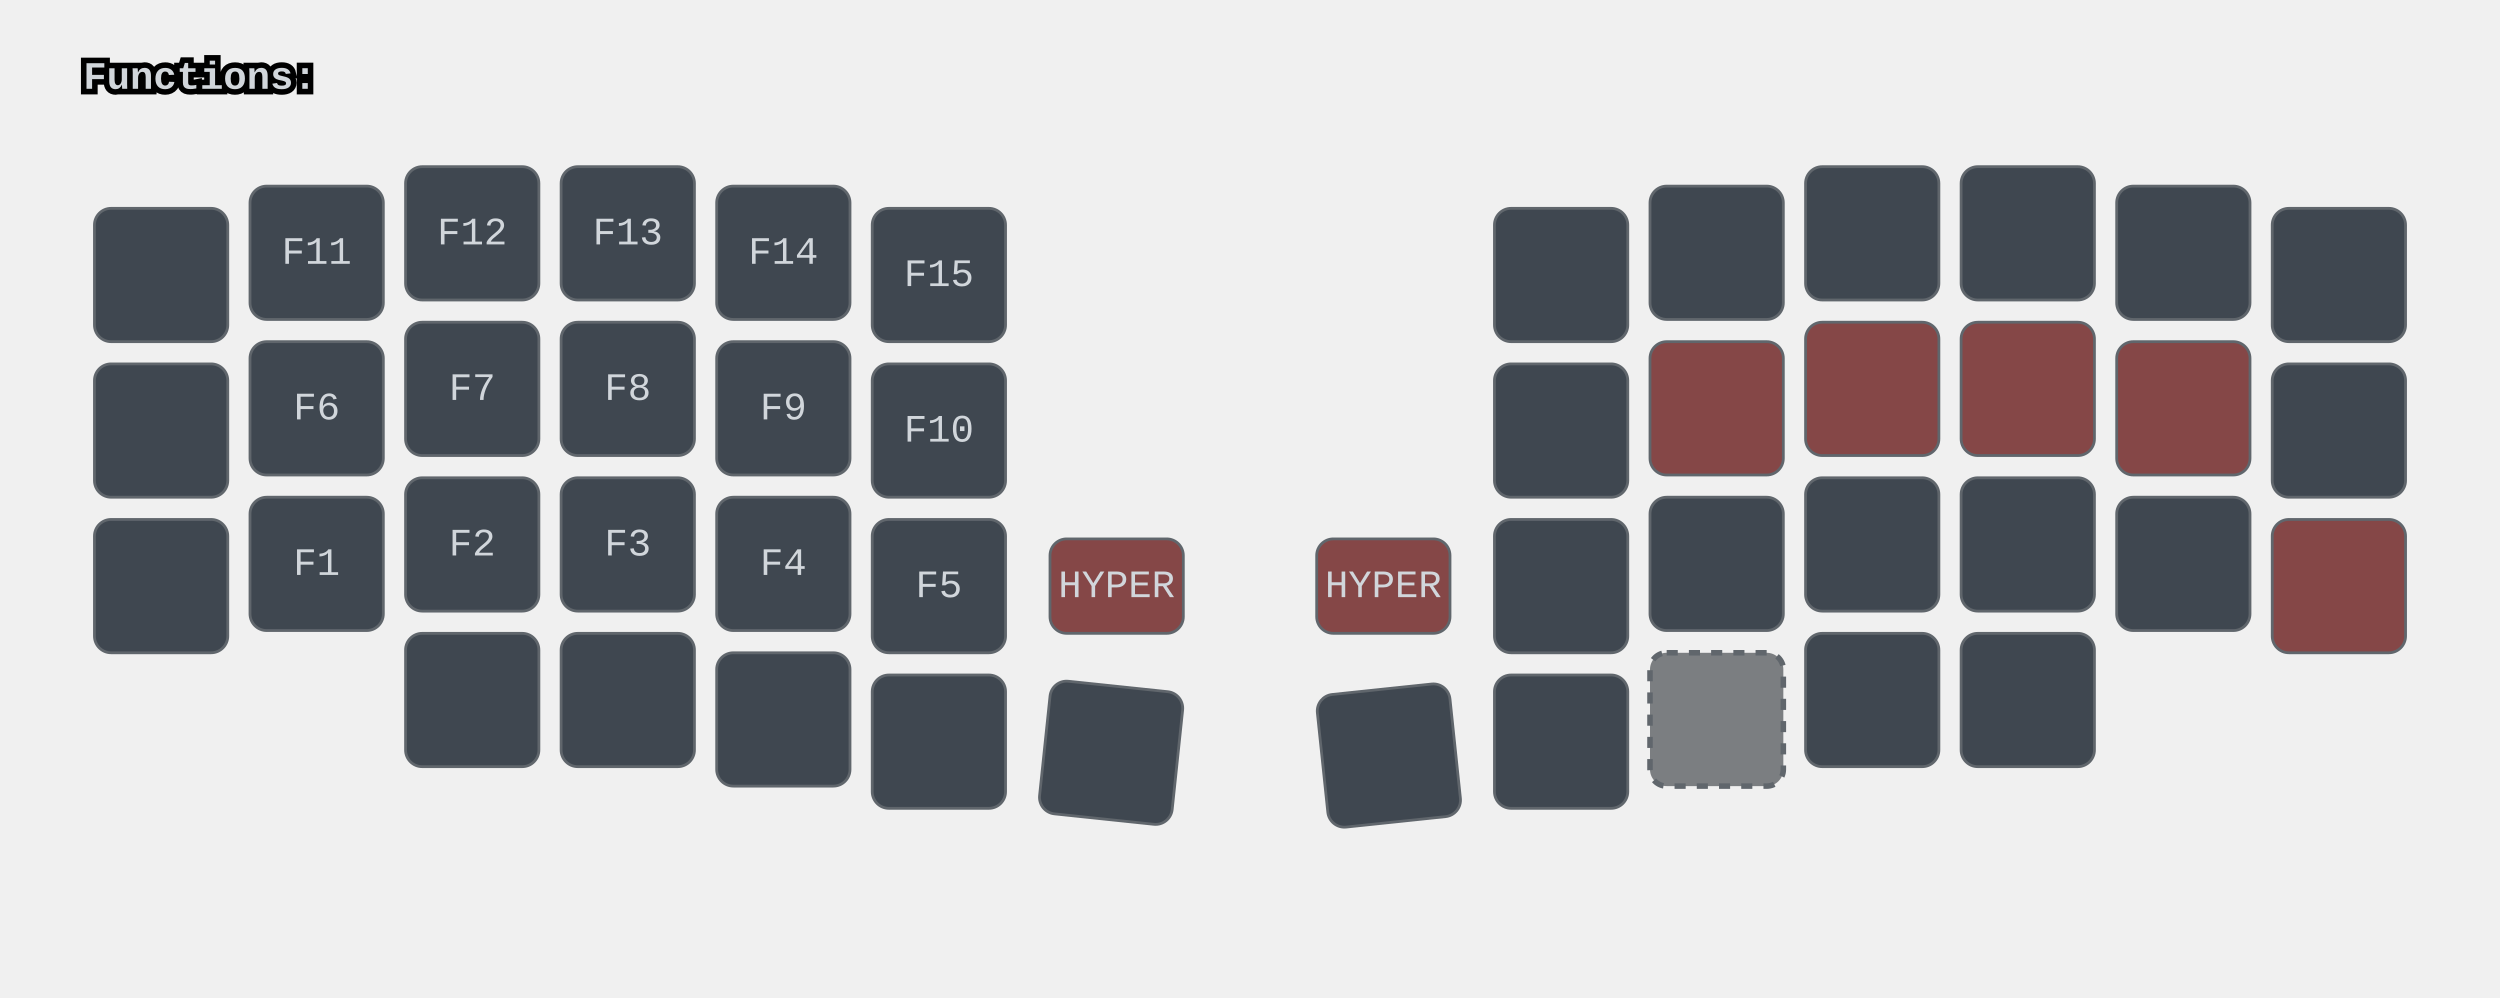
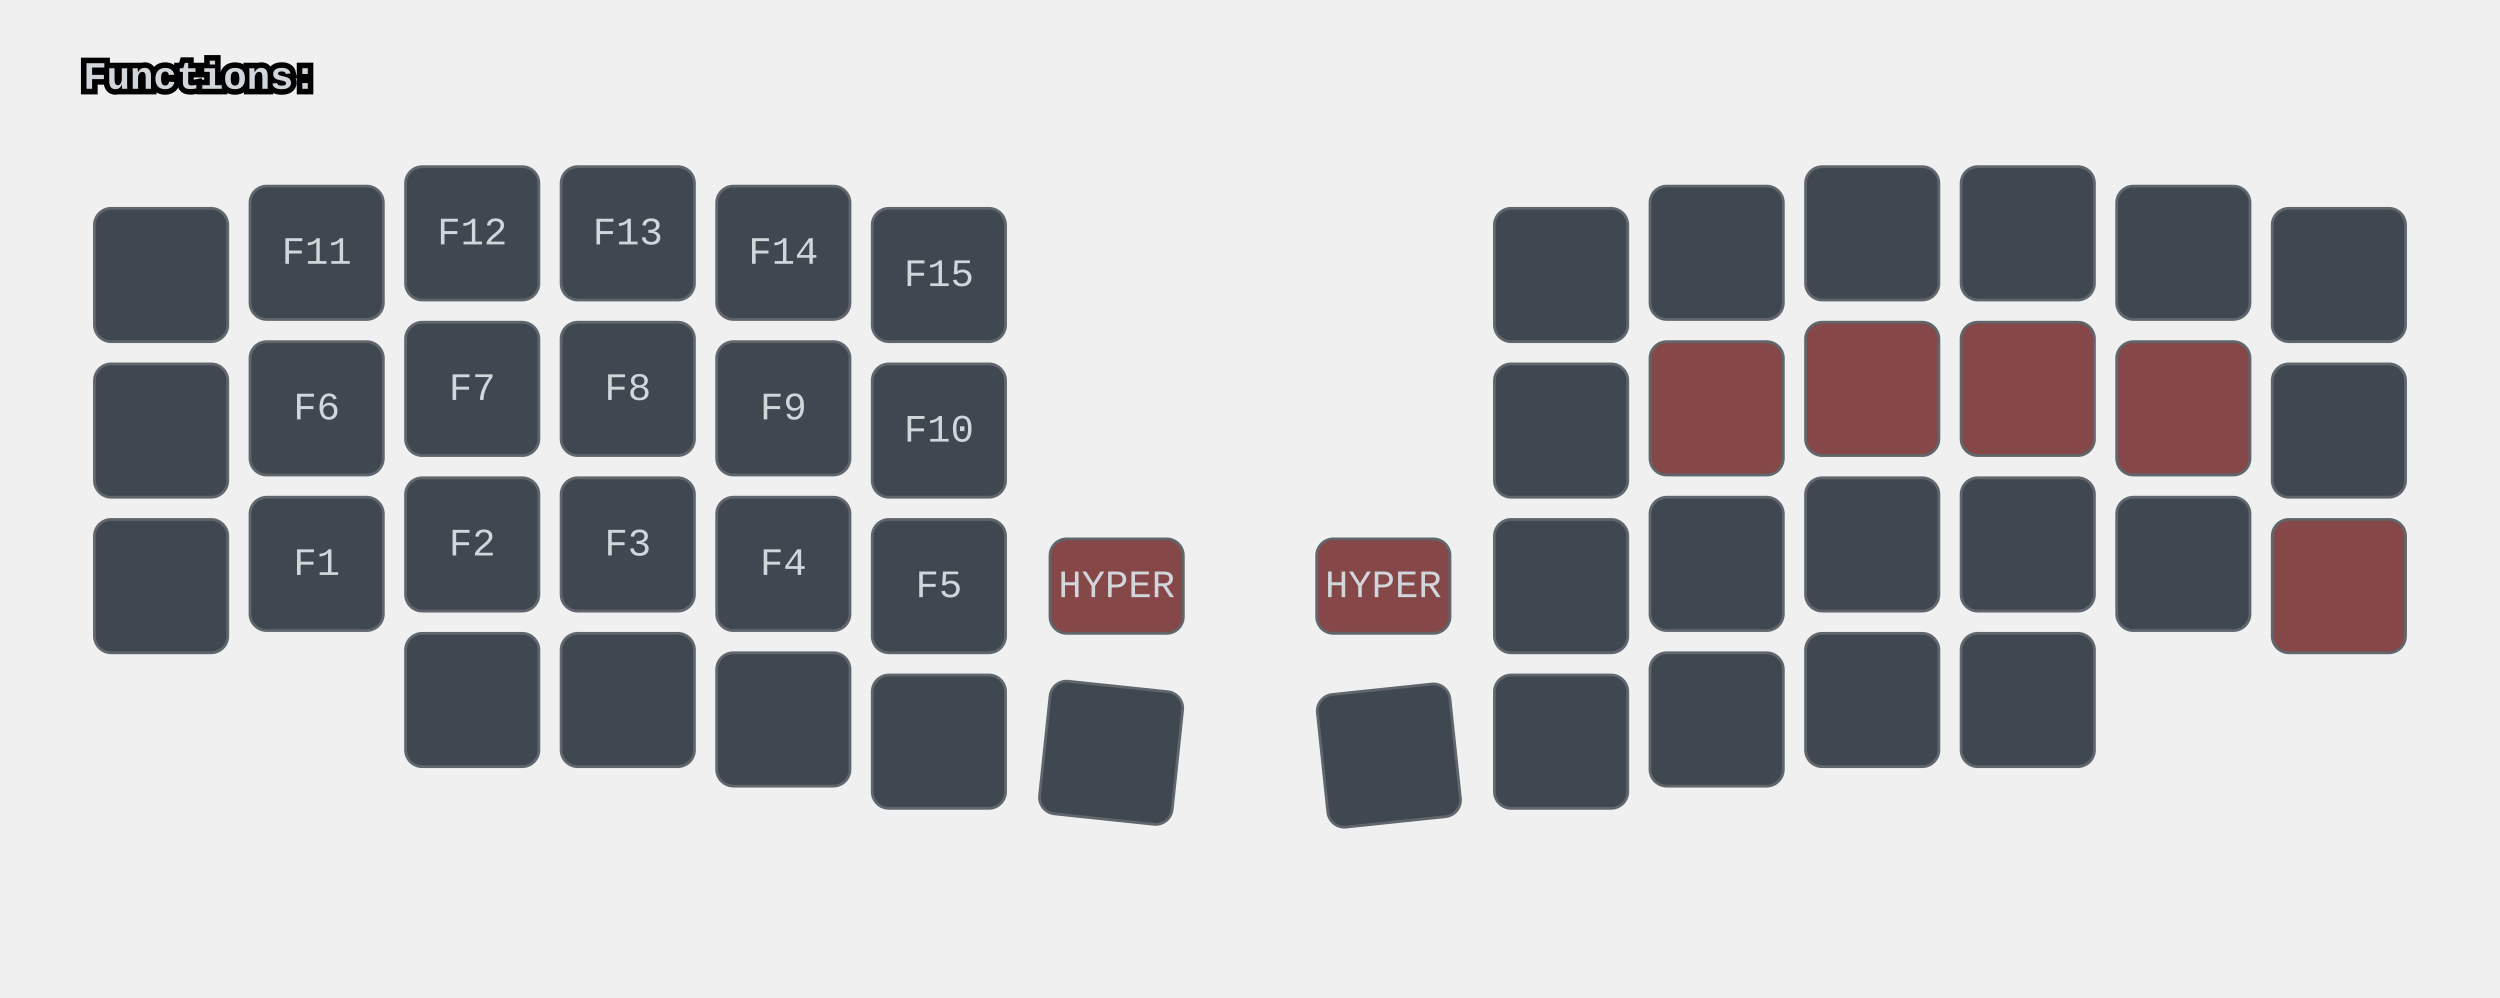
<svg xmlns="http://www.w3.org/2000/svg" xmlns:xlink="http://www.w3.org/1999/xlink" width="900" height="359" viewBox="0 0 900 359" class="keymap">
  <defs>/* start glyphs */
<svg id="mdi:apple-keyboard-caps">
      <svg id="mdi-apple-keyboard-caps" viewBox="0 0 24 24">
        <path d="M15,14V8H17.17L12,2.83L6.83,8H9V14H15M12,0L22,10H17V16H7V10H2L12,0M7,18H17V24H7V18M15,20H9V22H15V20Z" />
      </svg>
    </svg>
    <svg id="mdi:apple-keyboard-command">
      <svg id="mdi-apple-keyboard-command" viewBox="0 0 24 24">
        <path d="M6,2A4,4 0 0,1 10,6V8H14V6A4,4 0 0,1 18,2A4,4 0 0,1 22,6A4,4 0 0,1 18,10H16V14H18A4,4 0 0,1 22,18A4,4 0 0,1 18,22A4,4 0 0,1 14,18V16H10V18A4,4 0 0,1 6,22A4,4 0 0,1 2,18A4,4 0 0,1 6,14H8V10H6A4,4 0 0,1 2,6A4,4 0 0,1 6,2M16,18A2,2 0 0,0 18,20A2,2 0 0,0 20,18A2,2 0 0,0 18,16H16V18M14,10H10V14H14V10M6,16A2,2 0 0,0 4,18A2,2 0 0,0 6,20A2,2 0 0,0 8,18V16H6M8,6A2,2 0 0,0 6,4A2,2 0 0,0 4,6A2,2 0 0,0 6,8H8V6M18,8A2,2 0 0,0 20,6A2,2 0 0,0 18,4A2,2 0 0,0 16,6V8H18Z" />
      </svg>
    </svg>
    <svg id="mdi:apple-keyboard-control">
      <svg id="mdi-apple-keyboard-control" viewBox="0 0 24 24">
        <path d="M19.78,11.78L18.36,13.19L12,6.83L5.64,13.19L4.22,11.78L12,4L19.78,11.78Z" />
      </svg>
    </svg>
    <svg id="mdi:apple-keyboard-option">
      <svg id="mdi-apple-keyboard-option" viewBox="0 0 24 24">
        <path d="M3,4H9.11L16.15,18H21V20H14.88L7.84,6H3V4M14,4H21V6H14V4Z" />
      </svg>
    </svg>
    <svg id="mdi:apple-keyboard-shift">
      <svg id="mdi-apple-keyboard-shift" viewBox="0 0 24 24">
        <path d="M15,18V12H17.17L12,6.83L6.83,12H9V18H15M12,4L22,14H17V20H7V14H2L12,4Z" />
      </svg>
    </svg>
    <svg id="mdi:backspace">
      <svg id="mdi-backspace" viewBox="0 0 24 24">
        <path d="M22,3H7C6.31,3 5.77,3.35 5.41,3.88L0,12L5.41,20.11C5.77,20.64 6.31,21 7,21H22A2,2 0 0,0 24,19V5A2,2 0 0,0 22,3M19,15.59L17.59,17L14,13.41L10.41,17L9,15.59L12.59,12L9,8.41L10.41,7L14,10.59L17.59,7L19,8.41L15.41,12" />
      </svg>
    </svg>
    <svg id="mdi:backspace-reverse">
      <svg id="mdi-backspace-reverse" viewBox="0 0 24 24">
        <path d="M2,21H17C17.7,21 18.2,20.6 18.6,20.1L24,12L18.6,3.9C18.2,3.4 17.7,3 17,3H2A2,2 0 0,0 0,5V19A2,2 0 0,0 2,21M5,8.4L6.4,7L10,10.6L13.6,7L15,8.4L11.4,12L15,15.6L13.6,17L10,13.4L6.4,17L5,15.6L8.6,12" />
      </svg>
    </svg>
    <svg id="mdi:bluetooth-connect">
      <svg id="mdi-bluetooth-connect" viewBox="0 0 24 24">
        <path d="M19,10L17,12L19,14L21,12M14.88,16.29L13,18.17V14.41M13,5.83L14.88,7.71L13,9.58M17.71,7.71L12,2H11V9.58L6.41,5L5,6.41L10.59,12L5,17.58L6.41,19L11,14.41V22H12L17.71,16.29L13.41,12M7,12L5,10L3,12L5,14L7,12Z" />
      </svg>
    </svg>
    <svg id="mdi:bluetooth-off">
      <svg id="mdi-bluetooth-off" viewBox="0 0 24 24">
        <path d="M13,5.83L14.88,7.71L13.28,9.31L14.69,10.72L17.71,7.7L12,2H11V7.03L13,9.03M5.41,4L4,5.41L10.59,12L5,17.59L6.41,19L11,14.41V22H12L16.29,17.71L18.59,20L20,18.59M13,18.17V14.41L14.88,16.29" />
      </svg>
    </svg>
    <svg id="mdi:brightness-5">
      <svg id="mdi-brightness-5" viewBox="0 0 24 24">
        <path d="M12,18A6,6 0 0,1 6,12A6,6 0 0,1 12,6A6,6 0 0,1 18,12A6,6 0 0,1 12,18M20,15.31L23.31,12L20,8.69V4H15.31L12,0.69L8.69,4H4V8.69L0.69,12L4,15.31V20H8.69L12,23.31L15.31,20H20V15.31Z" />
      </svg>
    </svg>
    <svg id="mdi:brightness-7">
      <svg id="mdi-brightness-7" viewBox="0 0 24 24">
        <path d="M12,8A4,4 0 0,0 8,12A4,4 0 0,0 12,16A4,4 0 0,0 16,12A4,4 0 0,0 12,8M12,18A6,6 0 0,1 6,12A6,6 0 0,1 12,6A6,6 0 0,1 18,12A6,6 0 0,1 12,18M20,8.69V4H15.31L12,0.69L8.69,4H4V8.69L0.69,12L4,15.31V20H8.69L12,23.31L15.31,20H20V15.31L23.31,12L20,8.69Z" />
      </svg>
    </svg>
    <svg id="mdi:code-block-tags">
      <svg id="mdi-code-block-tags" viewBox="0 0 24 24">
        <path d="M5.59 3.41L7 4.82L3.82 8L7 11.18L5.59 12.6L1 8L5.59 3.41M11.41 3.41L16 8L11.41 12.6L10 11.18L13.18 8L10 4.82L11.41 3.41M22 6V18C22 19.11 21.11 20 20 20H4C2.9 20 2 19.11 2 18V14H4V18H20V6H17.03V4H20C21.11 4 22 4.89 22 6Z" />
      </svg>
    </svg>
    <svg id="mdi:content-copy">
      <svg id="mdi-content-copy" viewBox="0 0 24 24">
        <path d="M19,21H8V7H19M19,5H8A2,2 0 0,0 6,7V21A2,2 0 0,0 8,23H19A2,2 0 0,0 21,21V7A2,2 0 0,0 19,5M16,1H4A2,2 0 0,0 2,3V17H4V3H16V1Z" />
      </svg>
    </svg>
    <svg id="mdi:content-cut">
      <svg id="mdi-content-cut" viewBox="0 0 24 24">
        <path d="M19,3L13,9L15,11L22,4V3M12,12.5A0.5,0.5 0 0,1 11.5,12A0.5,0.5 0 0,1 12,11.5A0.5,0.5 0 0,1 12.5,12A0.5,0.5 0 0,1 12,12.5M6,20A2,2 0 0,1 4,18C4,16.89 4.9,16 6,16A2,2 0 0,1 8,18C8,19.11 7.1,20 6,20M6,8A2,2 0 0,1 4,6C4,4.89 4.9,4 6,4A2,2 0 0,1 8,6C8,7.11 7.1,8 6,8M9.64,7.64C9.87,7.14 10,6.59 10,6A4,4 0 0,0 6,2A4,4 0 0,0 2,6A4,4 0 0,0 6,10C6.59,10 7.14,9.87 7.64,9.64L10,12L7.64,14.36C7.14,14.13 6.59,14 6,14A4,4 0 0,0 2,18A4,4 0 0,0 6,22A4,4 0 0,0 10,18C10,17.41 9.87,16.86 9.64,16.36L12,14L19,21H22V20L9.64,7.64Z" />
      </svg>
    </svg>
    <svg id="mdi:content-paste">
      <svg id="mdi-content-paste" viewBox="0 0 24 24">
        <path d="M19,20H5V4H7V7H17V4H19M12,2A1,1 0 0,1 13,3A1,1 0 0,1 12,4A1,1 0 0,1 11,3A1,1 0 0,1 12,2M19,2H14.82C14.4,0.84 13.3,0 12,0C10.7,0 9.6,0.84 9.18,2H5A2,2 0 0,0 3,4V20A2,2 0 0,0 5,22H19A2,2 0 0,0 21,20V4A2,2 0 0,0 19,2Z" />
      </svg>
    </svg>
    <svg id="mdi:dock-window">
      <svg id="mdi-dock-window" viewBox="0 0 24 24">
        <path d="M18 18V20H4A2 2 0 0 1 2 18V8H4V18M22 6V14A2 2 0 0 1 20 16H8A2 2 0 0 1 6 14V6A2 2 0 0 1 8 4H20A2 2 0 0 1 22 6M20 6H8V14H20Z" />
      </svg>
    </svg>
    <svg id="mdi:folder-search-outline">
      <svg id="mdi-folder-search-outline" viewBox="0 0 24 24">
        <path d="M16.5,12C19,12 21,14 21,16.5C21,17.38 20.75,18.21 20.31,18.9L23.39,22L22,23.39L18.88,20.32C18.19,20.75 17.37,21 16.5,21C14,21 12,19 12,16.5C12,14 14,12 16.5,12M16.5,14A2.5,2.5 0 0,0 14,16.5A2.5,2.5 0 0,0 16.5,19A2.5,2.5 0 0,0 19,16.5A2.5,2.5 0 0,0 16.5,14M19,8H3V18H10.17C10.34,18.72 10.63,19.39 11,20H3C1.89,20 1,19.1 1,18V6C1,4.89 1.89,4 3,4H9L11,6H19A2,2 0 0,1 21,8V11.81C20.42,11.26 19.75,10.81 19,10.5V8Z" />
      </svg>
    </svg>
    <svg id="mdi:format-letter-ends-with">
      <svg id="mdi-format-letter-ends-with" viewBox="0 0 24 24">
        <path d="M11.14 4L6.43 16H8.36L9.32 13.43H14.67L15.64 16H17.57L12.86 4M12 6.29L14.03 11.71H9.96M20 14V18H2V20H22V14Z" />
      </svg>
    </svg>
    <svg id="mdi:format-letter-starts-with">
      <svg id="mdi-format-letter-starts-with" viewBox="0 0 24 24">
        <path d="M11.14 4L6.43 16H8.36L9.32 13.43H14.67L15.64 16H17.57L12.86 4M12 6.29L14.03 11.71H9.96M4 18V15H2V20H22V18Z" />
      </svg>
    </svg>
    <svg id="mdi:format-pilcrow-arrow-left">
      <svg id="mdi-format-pilcrow-arrow-left" viewBox="0 0 24 24">
        <path d="M8,17V14L4,18L8,22V19H20V17M10,10V15H12V4H14V15H16V4H18V2H10A4,4 0 0,0 6,6A4,4 0 0,0 10,10Z" />
      </svg>
    </svg>
    <svg id="mdi:format-pilcrow-arrow-right">
      <svg id="mdi-format-pilcrow-arrow-right" viewBox="0 0 24 24">
        <path d="M21,18L17,14V17H5V19H17V22M9,10V15H11V4H13V15H15V4H17V2H9A4,4 0 0,0 5,6A4,4 0 0,0 9,10Z" />
      </svg>
    </svg>
    <svg id="mdi:keyboard-return">
      <svg id="mdi-keyboard-return" viewBox="0 0 24 24">
        <path d="M19,7V11H5.83L9.41,7.41L8,6L2,12L8,18L9.41,16.58L5.83,13H21V7H19Z" />
      </svg>
    </svg>
    <svg id="mdi:keyboard-space">
      <svg id="mdi-keyboard-space" viewBox="0 0 24 24">
        <path d="M3 15H5V19H19V15H21V19C21 20.1 20.1 21 19 21H5C3.9 21 3 20.1 3 19V15Z" />
      </svg>
    </svg>
    <svg id="mdi:keyboard-tab">
      <svg id="mdi-keyboard-tab" viewBox="0 0 24 24">
        <path d="M20,18H22V6H20M11.59,7.41L15.17,11H1V13H15.17L11.59,16.58L13,18L19,12L13,6L11.59,7.41Z" />
      </svg>
    </svg>
    <svg id="mdi:keyboard-variant">
      <svg id="mdi-keyboard-variant" viewBox="0 0 24 24">
        <path d="M6,16H18V18H6V16M6,13V15H2V13H6M7,15V13H10V15H7M11,15V13H13V15H11M14,15V13H17V15H14M18,15V13H22V15H18M2,10H5V12H2V10M19,12V10H22V12H19M18,12H16V10H18V12M8,12H6V10H8V12M12,12H9V10H12V12M15,12H13V10H15V12M2,9V7H4V9H2M5,9V7H7V9H5M8,9V7H10V9H8M11,9V7H13V9H11M14,9V7H16V9H14M17,9V7H22V9H17Z" />
      </svg>
    </svg>
    <svg id="mdi:lightbulb-off-outline">
      <svg id="mdi-lightbulb-off-outline" viewBox="0 0 24 24">
        <path d="M12,2C9.76,2 7.78,3.05 6.5,4.68L7.93,6.11C8.84,4.84 10.32,4 12,4A5,5 0 0,1 17,9C17,10.68 16.16,12.16 14.89,13.06L16.31,14.5C17.94,13.21 19,11.24 19,9A7,7 0 0,0 12,2M3.28,4L2,5.27L5.04,8.3C5,8.53 5,8.76 5,9C5,11.38 6.19,13.47 8,14.74V17A1,1 0 0,0 9,18H14.73L18.73,22L20,20.72L3.28,4M7.23,10.5L12.73,16H10V13.58C8.68,13 7.66,11.88 7.23,10.5M9,20V21A1,1 0 0,0 10,22H14A1,1 0 0,0 15,21V20H9Z" />
      </svg>
    </svg>
    <svg id="mdi:lightbulb-on-20">
      <svg id="mdi-lightbulb-on-20" viewBox="0 0 24 24">
        <path d="M1 11H4V13H1V11M4.9 3.5L3.5 4.9L5.6 7L7 5.6L4.9 3.5M13 1H11V4H13V1M20 11V13H23V11H20M10 22C10 22.6 10.4 23 11 23H13C13.6 23 14 22.6 14 22V21H10V22M19.1 3.5L17 5.6L18.4 7L20.5 4.9L19.1 3.5M18 12C18 14.2 16.8 16.2 15 17.2V19C15 19.6 14.6 20 14 20H10C9.4 20 9 19.6 9 19V17.2C7.2 16.2 6 14.2 6 12C6 8.7 8.7 6 12 6S18 8.7 18 12M16 12C16 9.79 14.21 8 12 8S8 9.79 8 12 9.79 16 12 16 16 14.21 16 12Z" />
      </svg>
    </svg>
    <svg id="mdi:lightbulb-on-90">
      <svg id="mdi-lightbulb-on-90" viewBox="0 0 24 24">
        <path d="M7 5.6L5.6 7L3.5 4.9L4.9 3.5L7 5.6M10 22C10 22.6 10.4 23 11 23H13C13.6 23 14 22.6 14 22V21H10V22M1 13H4V11H1V13M13 1H11V4H13V1M20 11V13H23V11H20M19.1 3.5L17 5.6L18.4 7L20.5 4.9L19.1 3.5M18 12C18 14.2 16.8 16.2 15 17.2V19C15 19.6 14.6 20 14 20H10C9.4 20 9 19.6 9 19V17.2C7.2 16.2 6 14.2 6 12C6 8.7 8.7 6 12 6S18 8.7 18 12M12 8C11 8 10.09 8.38 9.39 9H14.61C13.91 8.38 13 8 12 8Z" />
      </svg>
    </svg>
    <svg id="mdi:lock-outline">
      <svg id="mdi-lock-outline" viewBox="0 0 24 24">
        <path d="M12,17C10.89,17 10,16.1 10,15C10,13.89 10.89,13 12,13A2,2 0 0,1 14,15A2,2 0 0,1 12,17M18,20V10H6V20H18M18,8A2,2 0 0,1 20,10V20A2,2 0 0,1 18,22H6C4.89,22 4,21.1 4,20V10C4,8.89 4.89,8 6,8H7V6A5,5 0 0,1 12,1A5,5 0 0,1 17,6V8H18M12,3A3,3 0 0,0 9,6V8H15V6A3,3 0 0,0 12,3Z" />
      </svg>
    </svg>
    <svg id="mdi:mouse">
      <svg id="mdi-mouse" viewBox="0 0 24 24">
        <path d="M11,1.07C7.05,1.56 4,4.92 4,9H11M4,15A8,8 0 0,0 12,23A8,8 0 0,0 20,15V11H4M13,1.07V9H20C20,4.92 16.94,1.56 13,1.07Z" />
      </svg>
    </svg>
    <svg id="mdi:mouse-left-click-outline">
      <svg id="mdi-mouse-left-click-outline" viewBox="0 0 24 24">
        <path d="M13 9V1.07C13.7 1.16 14.37 1.33 15 1.59C17.33 2.53 19.11 4.53 19.75 7C19.91 7.64 20 8.31 20 9H13M17.66 7C17.18 5.65 16.23 4.5 15 3.81V7H17.66M6 15V13H18V15C18 16.59 17.37 18.12 16.24 19.24C15.12 20.37 13.59 21 12 21C10.41 21 8.88 20.37 7.76 19.24C6.63 18.12 6 16.59 6 15M4 15C4 17.12 4.84 19.16 6.34 20.66C7.84 22.16 9.88 23 12 23C14.12 23 16.16 22.16 17.66 20.66C19.16 19.16 20 17.12 20 15V11H4V15M11 9V1.07C7.06 1.56 4 4.92 4 9H11Z" />
      </svg>
    </svg>
    <svg id="mdi:mouse-right-click-outline">
      <svg id="mdi-mouse-right-click-outline" viewBox="0 0 24 24">
        <path d="M13 9V1.07C16.94 1.56 20 4.92 20 9H13M11 9V1.07C10.3 1.16 9.63 1.33 9 1.59C6.67 2.53 4.89 4.53 4.25 7C4.09 7.64 4 8.31 4 9H11M6.34 7C6.82 5.65 7.78 4.5 9 3.81V7H6.34M6 15V13H18V15C18 16.59 17.37 18.12 16.24 19.24C15.12 20.37 13.59 21 12 21C10.41 21 8.88 20.37 7.76 19.24C6.63 18.12 6 16.59 6 15M4 15C4 17.12 4.84 19.16 6.34 20.66C7.84 22.16 9.88 23 12 23C14.12 23 16.16 22.16 17.66 20.66C19.16 19.16 20 17.12 20 15V11H4V15Z" />
      </svg>
    </svg>
    <svg id="mdi:numeric-1-box-multiple-outline">
      <svg id="mdi-numeric-1-box-multiple-outline" viewBox="0 0 24 24">
        <path d="M21,17H7V3H21M21,1H7A2,2 0 0,0 5,3V17A2,2 0 0,0 7,19H21A2,2 0 0,0 23,17V3A2,2 0 0,0 21,1M14,15H16V5H12V7H14M3,5H1V21A2,2 0 0,0 3,23H19V21H3V5Z" />
      </svg>
    </svg>
    <svg id="mdi:numeric-2-box-multiple-outline">
      <svg id="mdi-numeric-2-box-multiple-outline" viewBox="0 0 24 24">
        <path d="M17,13H13V11H15A2,2 0 0,0 17,9V7C17,5.89 16.1,5 15,5H11V7H15V9H13A2,2 0 0,0 11,11V15H17M21,17H7V3H21M21,1H7A2,2 0 0,0 5,3V17A2,2 0 0,0 7,19H21A2,2 0 0,0 23,17V3A2,2 0 0,0 21,1M3,5H1V21A2,2 0 0,0 3,23H19V21H3V5Z" />
      </svg>
    </svg>
    <svg id="mdi:numeric-3-box-multiple-outline">
      <svg id="mdi-numeric-3-box-multiple-outline" viewBox="0 0 24 24">
        <path d="M17,13V11.5A1.5,1.5 0 0,0 15.5,10A1.5,1.5 0 0,0 17,8.5V7C17,5.89 16.1,5 15,5H11V7H15V9H13V11H15V13H11V15H15A2,2 0 0,0 17,13M3,5H1V21A2,2 0 0,0 3,23H19V21H3M21,17H7V3H21M21,1H7A2,2 0 0,0 5,3V17A2,2 0 0,0 7,19H21A2,2 0 0,0 23,17V3A2,2 0 0,0 21,1Z" />
      </svg>
    </svg>
    <svg id="mdi:numeric-4-box-multiple-outline">
      <svg id="mdi-numeric-4-box-multiple-outline" viewBox="0 0 24 24">
        <path d="M21,17H7V3H21M21,1H7A2,2 0 0,0 5,3V17A2,2 0 0,0 7,19H21A2,2 0 0,0 23,17V3A2,2 0 0,0 21,1M15,15H17V5H15V9H13V5H11V11H15M3,5H1V21A2,2 0 0,0 3,23H19V21H3V5Z" />
      </svg>
    </svg>
    <svg id="mdi:numeric-5-box-multiple-outline">
      <svg id="mdi-numeric-5-box-multiple-outline" viewBox="0 0 24 24">
        <path d="M17,13V11C17,9.89 16.1,9 15,9H13V7H17V5H11V11H15V13H11V15H15A2,2 0 0,0 17,13M3,5H1V21A2,2 0 0,0 3,23H19V21H3M21,17H7V3H21M21,1H7A2,2 0 0,0 5,3V17A2,2 0 0,0 7,19H21A2,2 0 0,0 23,17V3A2,2 0 0,0 21,1Z" />
      </svg>
    </svg>
    <svg id="mdi:numeric-6-box-multiple-outline">
      <svg id="mdi-numeric-6-box-multiple-outline" viewBox="0 0 24 24">
        <path d="M13,11H15V13H13M13,15H15A2,2 0 0,0 17,13V11C17,9.89 16.1,9 15,9H13V7H17V5H13A2,2 0 0,0 11,7V13C11,14.11 11.9,15 13,15M21,17H7V3H21M21,1H7A2,2 0 0,0 5,3V17A2,2 0 0,0 7,19H21A2,2 0 0,0 23,17V3A2,2 0 0,0 21,1M3,5H1V21A2,2 0 0,0 3,23H19V21H3V5Z" />
      </svg>
    </svg>
    <svg id="mdi:numeric-7-box-multiple-outline">
      <svg id="mdi-numeric-7-box-multiple-outline" viewBox="0 0 24 24">
        <path d="M13,15L17,7V5H11V7H15L11,15M21,17H7V3H21M21,1H7A2,2 0 0,0 5,3V17A2,2 0 0,0 7,19H21A2,2 0 0,0 23,17V3A2,2 0 0,0 21,1M3,5H1V21A2,2 0 0,0 3,23H19V21H3V5Z" />
      </svg>
    </svg>
    <svg id="mdi:numeric-8-box-multiple-outline">
      <svg id="mdi-numeric-8-box-multiple-outline" viewBox="0 0 24 24">
        <path d="M13,11H15V13H13M13,7H15V9H13M13,15H15A2,2 0 0,0 17,13V11.5A1.5,1.5 0 0,0 15.5,10A1.5,1.5 0 0,0 17,8.5V7C17,5.89 16.1,5 15,5H13A2,2 0 0,0 11,7V8.5A1.5,1.5 0 0,0 12.5,10A1.5,1.5 0 0,0 11,11.5V13C11,14.11 11.9,15 13,15M21,17H7V3H21M21,1H7A2,2 0 0,0 5,3V17A2,2 0 0,0 7,19H21A2,2 0 0,0 23,17V3A2,2 0 0,0 21,1M3,5H1V21A2,2 0 0,0 3,23H19V21H3V5Z" />
      </svg>
    </svg>
    <svg id="mdi:play-pause">
      <svg id="mdi-play-pause" viewBox="0 0 24 24">
        <path d="M3,5V19L11,12M13,19H16V5H13M18,5V19H21V5" />
      </svg>
    </svg>
    <svg id="mdi:power">
      <svg id="mdi-power" viewBox="0 0 24 24">
        <path d="M16.56,5.44L15.11,6.89C16.84,7.94 18,9.83 18,12A6,6 0 0,1 12,18A6,6 0 0,1 6,12C6,9.83 7.16,7.94 8.88,6.88L7.44,5.44C5.36,6.88 4,9.28 4,12A8,8 0 0,0 12,20A8,8 0 0,0 20,12C20,9.28 18.64,6.88 16.56,5.44M13,3H11V13H13" />
      </svg>
    </svg>
    <svg id="mdi:power-plug-outline">
      <svg id="mdi-power-plug-outline" viewBox="0 0 24 24">
        <path d="M16 7V3H14V7H10V3H8V7C7 7 6 8 6 9V14.5L9.5 18V21H14.5V18L18 14.5V9C18 8 17 7 16 7M16 13.67L13.09 16.59L12.67 17H11.33L10.92 16.59L8 13.67V9.09C8 9.06 8.06 9 8.09 9H15.92C15.95 9 16 9.06 16 9.09V13.67Z" />
      </svg>
    </svg>
    <svg id="mdi:redo">
      <svg id="mdi-redo" viewBox="0 0 24 24">
        <path d="M18.4,10.6C16.55,9 14.15,8 11.5,8C6.85,8 2.92,11.03 1.54,15.22L3.9,16C4.95,12.81 7.95,10.5 11.5,10.5C13.45,10.5 15.23,11.22 16.62,12.38L13,16H22V7L18.4,10.6Z" />
      </svg>
    </svg>
    <svg id="mdi:restart">
      <svg id="mdi-restart" viewBox="0 0 24 24">
        <path d="M12,4C14.1,4 16.1,4.8 17.6,6.3C20.7,9.4 20.7,14.5 17.6,17.6C15.8,19.5 13.3,20.2 10.9,19.9L11.4,17.9C13.1,18.1 14.9,17.5 16.2,16.2C18.5,13.9 18.5,10.1 16.2,7.7C15.1,6.6 13.5,6 12,6V10.6L7,5.6L12,0.6V4M6.3,17.6C3.7,15 3.3,11 5.1,7.9L6.6,9.4C5.5,11.6 5.9,14.4 7.8,16.2C8.3,16.7 8.9,17.1 9.6,17.4L9,19.4C8,19 7.1,18.4 6.3,17.6Z" />
      </svg>
    </svg>
    <svg id="mdi:skip-backward">
      <svg id="mdi-skip-backward" viewBox="0 0 24 24">
        <path d="M20,5V19L13,12M6,5V19H4V5M13,5V19L6,12" />
      </svg>
    </svg>
    <svg id="mdi:skip-forward">
      <svg id="mdi-skip-forward" viewBox="0 0 24 24">
        <path d="M4,5V19L11,12M18,5V19H20V5M11,5V19L18,12" />
      </svg>
    </svg>
    <svg id="mdi:stop">
      <svg id="mdi-stop" viewBox="0 0 24 24">
        <path d="M18,18H6V6H18V18Z" />
      </svg>
    </svg>
    <svg id="mdi:undo">
      <svg id="mdi-undo" viewBox="0 0 24 24">
        <path d="M12.5,8C9.85,8 7.45,9 5.6,10.6L2,7V16H11L7.38,12.38C8.77,11.22 10.54,10.5 12.5,10.5C16.04,10.5 19.05,12.81 20.1,16L22.47,15.22C21.08,11.03 17.15,8 12.5,8Z" />
      </svg>
    </svg>
    <svg id="mdi:unfold-more-horizontal">
      <svg id="mdi-unfold-more-horizontal" viewBox="0 0 24 24">
        <path d="M12,18.17L8.83,15L7.42,16.41L12,21L16.59,16.41L15.17,15M12,5.83L15.17,9L16.58,7.59L12,3L7.41,7.59L8.83,9L12,5.83Z" />
      </svg>
    </svg>
    <svg id="mdi:unfold-more-vertical">
      <svg id="mdi-unfold-more-vertical" viewBox="0 0 24 24">
        <path d="M18.17,12L15,8.83L16.41,7.41L21,12L16.41,16.58L15,15.17L18.17,12M5.83,12L9,15.17L7.59,16.59L3,12L7.59,7.42L9,8.83L5.83,12Z" />
      </svg>
    </svg>
    <svg id="mdi:usb">
      <svg id="mdi-usb" viewBox="0 0 24 24">
        <path d="M15,7V11H16V13H13V5H15L12,1L9,5H11V13H8V10.93C8.7,10.56 9.2,9.85 9.2,9C9.2,7.78 8.21,6.8 7,6.8C5.78,6.8 4.8,7.78 4.8,9C4.8,9.85 5.3,10.56 6,10.93V13A2,2 0 0,0 8,15H11V18.05C10.29,18.41 9.8,19.15 9.8,20A2.2,2.2 0 0,0 12,22.2A2.2,2.2 0 0,0 14.2,20C14.2,19.15 13.71,18.41 13,18.05V15H16A2,2 0 0,0 18,13V11H19V7H15Z" />
      </svg>
    </svg>
    <svg id="mdi:view-dashboard-outline">
      <svg id="mdi-view-dashboard-outline" viewBox="0 0 24 24">
        <path d="M19,5V7H15V5H19M9,5V11H5V5H9M19,13V19H15V13H19M9,17V19H5V17H9M21,3H13V9H21V3M11,3H3V13H11V3M21,11H13V21H21V11M11,15H3V21H11V15Z" />
      </svg>
    </svg>
    <svg id="mdi:volume-minus">
      <svg id="mdi-volume-minus" viewBox="0 0 24 24">
        <path d="M3,9H7L12,4V20L7,15H3V9M14,11H22V13H14V11Z" />
      </svg>
    </svg>
    <svg id="mdi:volume-off">
      <svg id="mdi-volume-off" viewBox="0 0 24 24">
        <path d="M12,4L9.91,6.09L12,8.18M4.27,3L3,4.27L7.73,9H3V15H7L12,20V13.27L16.25,17.53C15.58,18.04 14.83,18.46 14,18.7V20.77C15.38,20.45 16.63,19.82 17.68,18.96L19.73,21L21,19.73L12,10.73M19,12C19,12.94 18.8,13.82 18.46,14.64L19.97,16.15C20.62,14.91 21,13.5 21,12C21,7.72 18,4.14 14,3.23V5.29C16.89,6.15 19,8.83 19,12M16.5,12C16.5,10.23 15.5,8.71 14,7.97V10.18L16.45,12.63C16.5,12.43 16.5,12.21 16.5,12Z" />
      </svg>
    </svg>
    <svg id="mdi:volume-plus">
      <svg id="mdi-volume-plus" viewBox="0 0 24 24">
        <path d="M3,9H7L12,4V20L7,15H3V9M14,11H17V8H19V11H22V13H19V16H17V13H14V11Z" />
      </svg>
    </svg>
    <svg id="mdi:web">
      <svg id="mdi-web" viewBox="0 0 24 24">
        <path d="M16.36,14C16.44,13.34 16.5,12.68 16.5,12C16.5,11.32 16.44,10.66 16.36,10H19.74C19.9,10.64 20,11.31 20,12C20,12.69 19.9,13.36 19.74,14M14.59,19.56C15.19,18.45 15.65,17.25 15.97,16H18.92C17.96,17.65 16.43,18.93 14.59,19.56M14.34,14H9.66C9.56,13.34 9.5,12.68 9.5,12C9.5,11.32 9.56,10.65 9.66,10H14.34C14.43,10.65 14.5,11.32 14.5,12C14.5,12.68 14.43,13.34 14.34,14M12,19.96C11.17,18.76 10.5,17.43 10.09,16H13.91C13.5,17.43 12.83,18.76 12,19.96M8,8H5.08C6.03,6.34 7.57,5.06 9.4,4.44C8.8,5.55 8.35,6.75 8,8M5.08,16H8C8.35,17.25 8.8,18.45 9.4,19.56C7.57,18.93 6.03,17.65 5.08,16M4.26,14C4.1,13.36 4,12.69 4,12C4,11.31 4.1,10.64 4.26,10H7.64C7.56,10.66 7.5,11.32 7.5,12C7.5,12.68 7.56,13.34 7.64,14M12,4.03C12.83,5.23 13.5,6.57 13.91,8H10.09C10.5,6.57 11.17,5.23 12,4.03M18.92,8H15.97C15.65,6.75 15.19,5.55 14.59,4.44C16.43,5.07 17.96,6.34 18.92,8M12,2C6.47,2 2,6.5 2,12A10,10 0 0,0 12,22A10,10 0 0,0 22,12A10,10 0 0,0 12,2Z" />
      </svg>
    </svg>
    <svg id="mdi:window-maximize">
      <svg id="mdi-window-maximize" viewBox="0 0 24 24">
        <path d="M4,4H20V20H4V4M6,8V18H18V8H6Z" />
      </svg>
    </svg>
    <svg id="mdi:window-restore">
      <svg id="mdi-window-restore" viewBox="0 0 24 24">
        <path d="M4,8H8V4H20V16H16V20H4V8M16,8V14H18V6H10V8H16M6,12V18H14V12H6Z" />
      </svg>
    </svg>
  </defs>/* end glyphs */
<style>/* inherit to force styles through use tags */
svg path {
    fill: inherit;
}

/* font and background color specifications */
svg.keymap {
    font-family: SFMono-Regular,Consolas,Liberation Mono,Menlo,monospace;
    font-size: 14px;
    font-kerning: normal;
    text-rendering: optimizeLegibility;
    fill: #24292e;
}

/* default key styling */
rect.key {
    fill: #f6f8fa;
}

rect.key, rect.combo {
    stroke: #c9cccf;
    stroke-width: 1;
}

/* default key side styling, only used is draw_key_sides is set */
rect.side {
    filter: brightness(90%);
}

/* color accent for combo boxes */
rect.combo, rect.combo-separate {
    fill: #cdf;
}

/* color accent for held keys */
rect.held, rect.combo.held {
    fill: #fdd;
}

/* color accent for ghost (optional) keys */
rect.ghost, rect.combo.ghost {
    stroke-dasharray: 4, 4;
    stroke-width: 2;
}

text {
    text-anchor: middle;
    dominant-baseline: middle;
}

/* styling for layer labels */
text.label {
    font-weight: bold;
    text-anchor: start;
    stroke: white;
    stroke-width: 4;
    paint-order: stroke;
}

/* styling for optional footer */
text.footer {
    text-anchor: end;
    dominant-baseline: auto;
    stroke: white;
    stroke-width: 4;
    paint-order: stroke;
}

/* styling for combo tap, and key non-tap label text */
text.combo, text.hold, text.shifted, text.left, text.right, text.tl, text.tr, text.bl, text.br {
    font-size: 11px;
}

text.hold, text.bl, text.br {
    text-anchor: middle;
    dominant-baseline: auto;
}

text.shifted, text.tl, text.tr {
    text-anchor: middle;
    dominant-baseline: hanging;
}

text.left, text.tl, text.bl {
    text-anchor: start;
}

text.right, text.tr, text.br {
    text-anchor: end;
}

text.layer-activator {
    text-decoration: underline;
}

/* styling for hold/shifted label text in combo box */
text.combo.hold, text.combo.shifted, text.combo.left, text.combo.right {
    font-size: 8px;
}

/* lighter symbol for transparent keys */
text.trans {
    fill: #7b7e81;
}

/* styling for combo dendrons */
path.combo {
    stroke-width: 1;
    stroke: gray;
    fill: none;
}

/* Start Tabler Icons Cleanup */
/* cannot use height/width with glyphs */
.icon-tabler &gt; path {
    fill: inherit;
    stroke: inherit;
    stroke-width: 2;
}
/* hide tabler's default box */
.icon-tabler &gt; path[stroke="none"][fill="none"] {
    visibility: hidden;
}
/* End Tabler Icons Cleanup */

svg.keymap { fill: #d1d6db; }
rect.key { fill: #3f4750; }
rect.key, rect.combo { stroke: #60666c; }
rect.combo, rect.combo-separate { fill: #1f3d7a; }
rect.held, rect.combo.held { fill: #854747; }
text.label, text.footer { stroke: black; }
text.trans { fill: #7e8184; }
path.combo { stroke: #7f7f7f; }

rect.ghost { fill: #7b7e81; }
</style>
  <g transform="translate(30, 0)" class="layer-Functions">
    <text x="0" y="28" class="label" id="Functions">Functions:</text>
    <g transform="translate(0, 56)">
      <g transform="translate(28, 43)" class="key keypos-0">
        <rect rx="6" ry="6" x="-24" y="-24" width="48" height="48" class="key" />
      </g>
      <g transform="translate(84, 35)" class="key keypos-1">
        <rect rx="6" ry="6" x="-24" y="-24" width="48" height="48" class="key" />
        <text x="0" y="0" class="key tap">F11</text>
      </g>
      <g transform="translate(140, 28)" class="key keypos-2">
        <rect rx="6" ry="6" x="-24" y="-24" width="48" height="48" class="key" />
        <text x="0" y="0" class="key tap">F12</text>
      </g>
      <g transform="translate(196, 28)" class="key keypos-3">
        <rect rx="6" ry="6" x="-24" y="-24" width="48" height="48" class="key" />
        <text x="0" y="0" class="key tap">F13</text>
      </g>
      <g transform="translate(252, 35)" class="key keypos-4">
        <rect rx="6" ry="6" x="-24" y="-24" width="48" height="48" class="key" />
        <text x="0" y="0" class="key tap">F14</text>
      </g>
      <g transform="translate(308, 43)" class="key keypos-5">
        <rect rx="6" ry="6" x="-24" y="-24" width="48" height="48" class="key" />
        <text x="0" y="0" class="key tap">F15</text>
      </g>
      <g transform="translate(532, 43)" class="key keypos-6">
        <rect rx="6" ry="6" x="-24" y="-24" width="48" height="48" class="key" />
      </g>
      <g transform="translate(588, 35)" class="key keypos-7">
        <rect rx="6" ry="6" x="-24" y="-24" width="48" height="48" class="key" />
      </g>
      <g transform="translate(644, 28)" class="key keypos-8">
        <rect rx="6" ry="6" x="-24" y="-24" width="48" height="48" class="key" />
      </g>
      <g transform="translate(700, 28)" class="key keypos-9">
        <rect rx="6" ry="6" x="-24" y="-24" width="48" height="48" class="key" />
      </g>
      <g transform="translate(756, 35)" class="key keypos-10">
        <rect rx="6" ry="6" x="-24" y="-24" width="48" height="48" class="key" />
      </g>
      <g transform="translate(812, 43)" class="key keypos-11">
        <rect rx="6" ry="6" x="-24" y="-24" width="48" height="48" class="key" />
      </g>
      <g transform="translate(28, 99)" class="key keypos-12">
        <rect rx="6" ry="6" x="-24" y="-24" width="48" height="48" class="key" />
      </g>
      <g transform="translate(84, 91)" class="key keypos-13">
        <rect rx="6" ry="6" x="-24" y="-24" width="48" height="48" class="key" />
        <text x="0" y="0" class="key tap">F6</text>
      </g>
      <g transform="translate(140, 84)" class="key keypos-14">
        <rect rx="6" ry="6" x="-24" y="-24" width="48" height="48" class="key" />
        <text x="0" y="0" class="key tap">F7</text>
      </g>
      <g transform="translate(196, 84)" class="key keypos-15">
        <rect rx="6" ry="6" x="-24" y="-24" width="48" height="48" class="key" />
        <text x="0" y="0" class="key tap">F8</text>
      </g>
      <g transform="translate(252, 91)" class="key keypos-16">
        <rect rx="6" ry="6" x="-24" y="-24" width="48" height="48" class="key" />
        <text x="0" y="0" class="key tap">F9</text>
      </g>
      <g transform="translate(308, 99)" class="key keypos-17">
        <rect rx="6" ry="6" x="-24" y="-24" width="48" height="48" class="key" />
        <text x="0" y="0" class="key tap">F10</text>
      </g>
      <g transform="translate(532, 99)" class="key keypos-18">
        <rect rx="6" ry="6" x="-24" y="-24" width="48" height="48" class="key" />
      </g>
      <g transform="translate(588, 91)" class="key held keypos-19">
        <rect rx="6" ry="6" x="-24" y="-24" width="48" height="48" class="key held" />
        <use href="#mdi:apple-keyboard-shift" xlink:href="#mdi:apple-keyboard-shift" x="-7" y="-7" height="14" width="14.0" class="key held tap glyph mdi:apple-keyboard-shift" />
      </g>
      <g transform="translate(644, 84)" class="key held keypos-20">
        <rect rx="6" ry="6" x="-24" y="-24" width="48" height="48" class="key held" />
        <use href="#mdi:apple-keyboard-control" xlink:href="#mdi:apple-keyboard-control" x="-7" y="-7" height="14" width="14.0" class="key held tap glyph mdi:apple-keyboard-control" />
      </g>
      <g transform="translate(700, 84)" class="key held keypos-21">
        <rect rx="6" ry="6" x="-24" y="-24" width="48" height="48" class="key held" />
        <use href="#mdi:apple-keyboard-option" xlink:href="#mdi:apple-keyboard-option" x="-7" y="-7" height="14" width="14.0" class="key held tap glyph mdi:apple-keyboard-option" />
      </g>
      <g transform="translate(756, 91)" class="key held keypos-22">
        <rect rx="6" ry="6" x="-24" y="-24" width="48" height="48" class="key held" />
        <use href="#mdi:apple-keyboard-command" xlink:href="#mdi:apple-keyboard-command" x="-7" y="-7" height="14" width="14.0" class="key held tap glyph mdi:apple-keyboard-command" />
      </g>
      <g transform="translate(812, 99)" class="key keypos-23">
        <rect rx="6" ry="6" x="-24" y="-24" width="48" height="48" class="key" />
      </g>
      <g transform="translate(28, 155)" class="key keypos-24">
        <rect rx="6" ry="6" x="-24" y="-24" width="48" height="48" class="key" />
      </g>
      <g transform="translate(84, 147)" class="key keypos-25">
        <rect rx="6" ry="6" x="-24" y="-24" width="48" height="48" class="key" />
        <text x="0" y="0" class="key tap">F1</text>
      </g>
      <g transform="translate(140, 140)" class="key keypos-26">
        <rect rx="6" ry="6" x="-24" y="-24" width="48" height="48" class="key" />
        <text x="0" y="0" class="key tap">F2</text>
      </g>
      <g transform="translate(196, 140)" class="key keypos-27">
        <rect rx="6" ry="6" x="-24" y="-24" width="48" height="48" class="key" />
        <text x="0" y="0" class="key tap">F3</text>
      </g>
      <g transform="translate(252, 147)" class="key keypos-28">
        <rect rx="6" ry="6" x="-24" y="-24" width="48" height="48" class="key" />
        <text x="0" y="0" class="key tap">F4</text>
      </g>
      <g transform="translate(308, 155)" class="key keypos-29">
        <rect rx="6" ry="6" x="-24" y="-24" width="48" height="48" class="key" />
        <text x="0" y="0" class="key tap">F5</text>
      </g>
      <g transform="translate(372, 155)" class="key held keypos-30">
        <rect rx="6" ry="6" x="-24" y="-17" width="48" height="34" class="key held" />
        <text x="0" y="0" class="key held tap">HYPER</text>
      </g>
      <g transform="translate(468, 155)" class="key held keypos-31">
        <rect rx="6" ry="6" x="-24" y="-17" width="48" height="34" class="key held" />
        <text x="0" y="0" class="key held tap">HYPER</text>
      </g>
      <g transform="translate(532, 155)" class="key keypos-32">
        <rect rx="6" ry="6" x="-24" y="-24" width="48" height="48" class="key" />
      </g>
      <g transform="translate(588, 147)" class="key keypos-33">
        <rect rx="6" ry="6" x="-24" y="-24" width="48" height="48" class="key" />
      </g>
      <g transform="translate(644, 140)" class="key keypos-34">
        <rect rx="6" ry="6" x="-24" y="-24" width="48" height="48" class="key" />
      </g>
      <g transform="translate(700, 140)" class="key keypos-35">
        <rect rx="6" ry="6" x="-24" y="-24" width="48" height="48" class="key" />
      </g>
      <g transform="translate(756, 147)" class="key keypos-36">
        <rect rx="6" ry="6" x="-24" y="-24" width="48" height="48" class="key" />
      </g>
      <g transform="translate(812, 155)" class="key held keypos-37">
        <rect rx="6" ry="6" x="-24" y="-24" width="48" height="48" class="key held" />
        <use href="#mdi:web" xlink:href="#mdi:web" x="-7" y="-7" height="14" width="14.0" class="key held tap glyph mdi:web" />
      </g>
      <g transform="translate(140, 196)" class="key keypos-38">
        <rect rx="6" ry="6" x="-24" y="-24" width="48" height="48" class="key" />
        <use href="#mdi:lock-outline" xlink:href="#mdi:lock-outline" x="-7" y="-7" height="14" width="14.0" class="key tap glyph mdi:lock-outline" />
      </g>
      <g transform="translate(196, 196)" class="key keypos-39">
        <rect rx="6" ry="6" x="-24" y="-24" width="48" height="48" class="key" />
      </g>
      <g transform="translate(252, 203)" class="key keypos-40">
        <rect rx="6" ry="6" x="-24" y="-24" width="48" height="48" class="key" />
      </g>
      <g transform="translate(308, 211)" class="key keypos-41">
        <rect rx="6" ry="6" x="-24" y="-24" width="48" height="48" class="key" />
      </g>
      <g transform="translate(370, 215) rotate(6.0)" class="key keypos-42">
        <rect rx="6" ry="6" x="-24" y="-24" width="48" height="48" class="key" />
      </g>
      <g transform="translate(470, 216) rotate(-6.0)" class="key keypos-43">
        <rect rx="6" ry="6" x="-24" y="-24" width="48" height="48" class="key" />
      </g>
      <g transform="translate(532, 211)" class="key keypos-44">
        <rect rx="6" ry="6" x="-24" y="-24" width="48" height="48" class="key" />
      </g>
-       <g transform="translate(588, 203)" class="key ghost keypos-45">
-         <rect rx="6" ry="6" x="-24" y="-24" width="48" height="48" class="key ghost" />
-         <use href="#mdi:numeric-6-box-multiple-outline" xlink:href="#mdi:numeric-6-box-multiple-outline" x="-7" y="-7" height="14" width="14.0" class="key ghost tap glyph mdi:numeric-6-box-multiple-outline" />
+       <g transform="translate(588, 203)" class="key keypos-45">
+         <rect rx="6" ry="6" x="-24" y="-24" width="48" height="48" class="key" />
      </g>
      <g transform="translate(644, 196)" class="key keypos-46">
        <rect rx="6" ry="6" x="-24" y="-24" width="48" height="48" class="key" />
      </g>
      <g transform="translate(700, 196)" class="key keypos-47">
        <rect rx="6" ry="6" x="-24" y="-24" width="48" height="48" class="key" />
      </g>
    </g>
  </g>
</svg>
